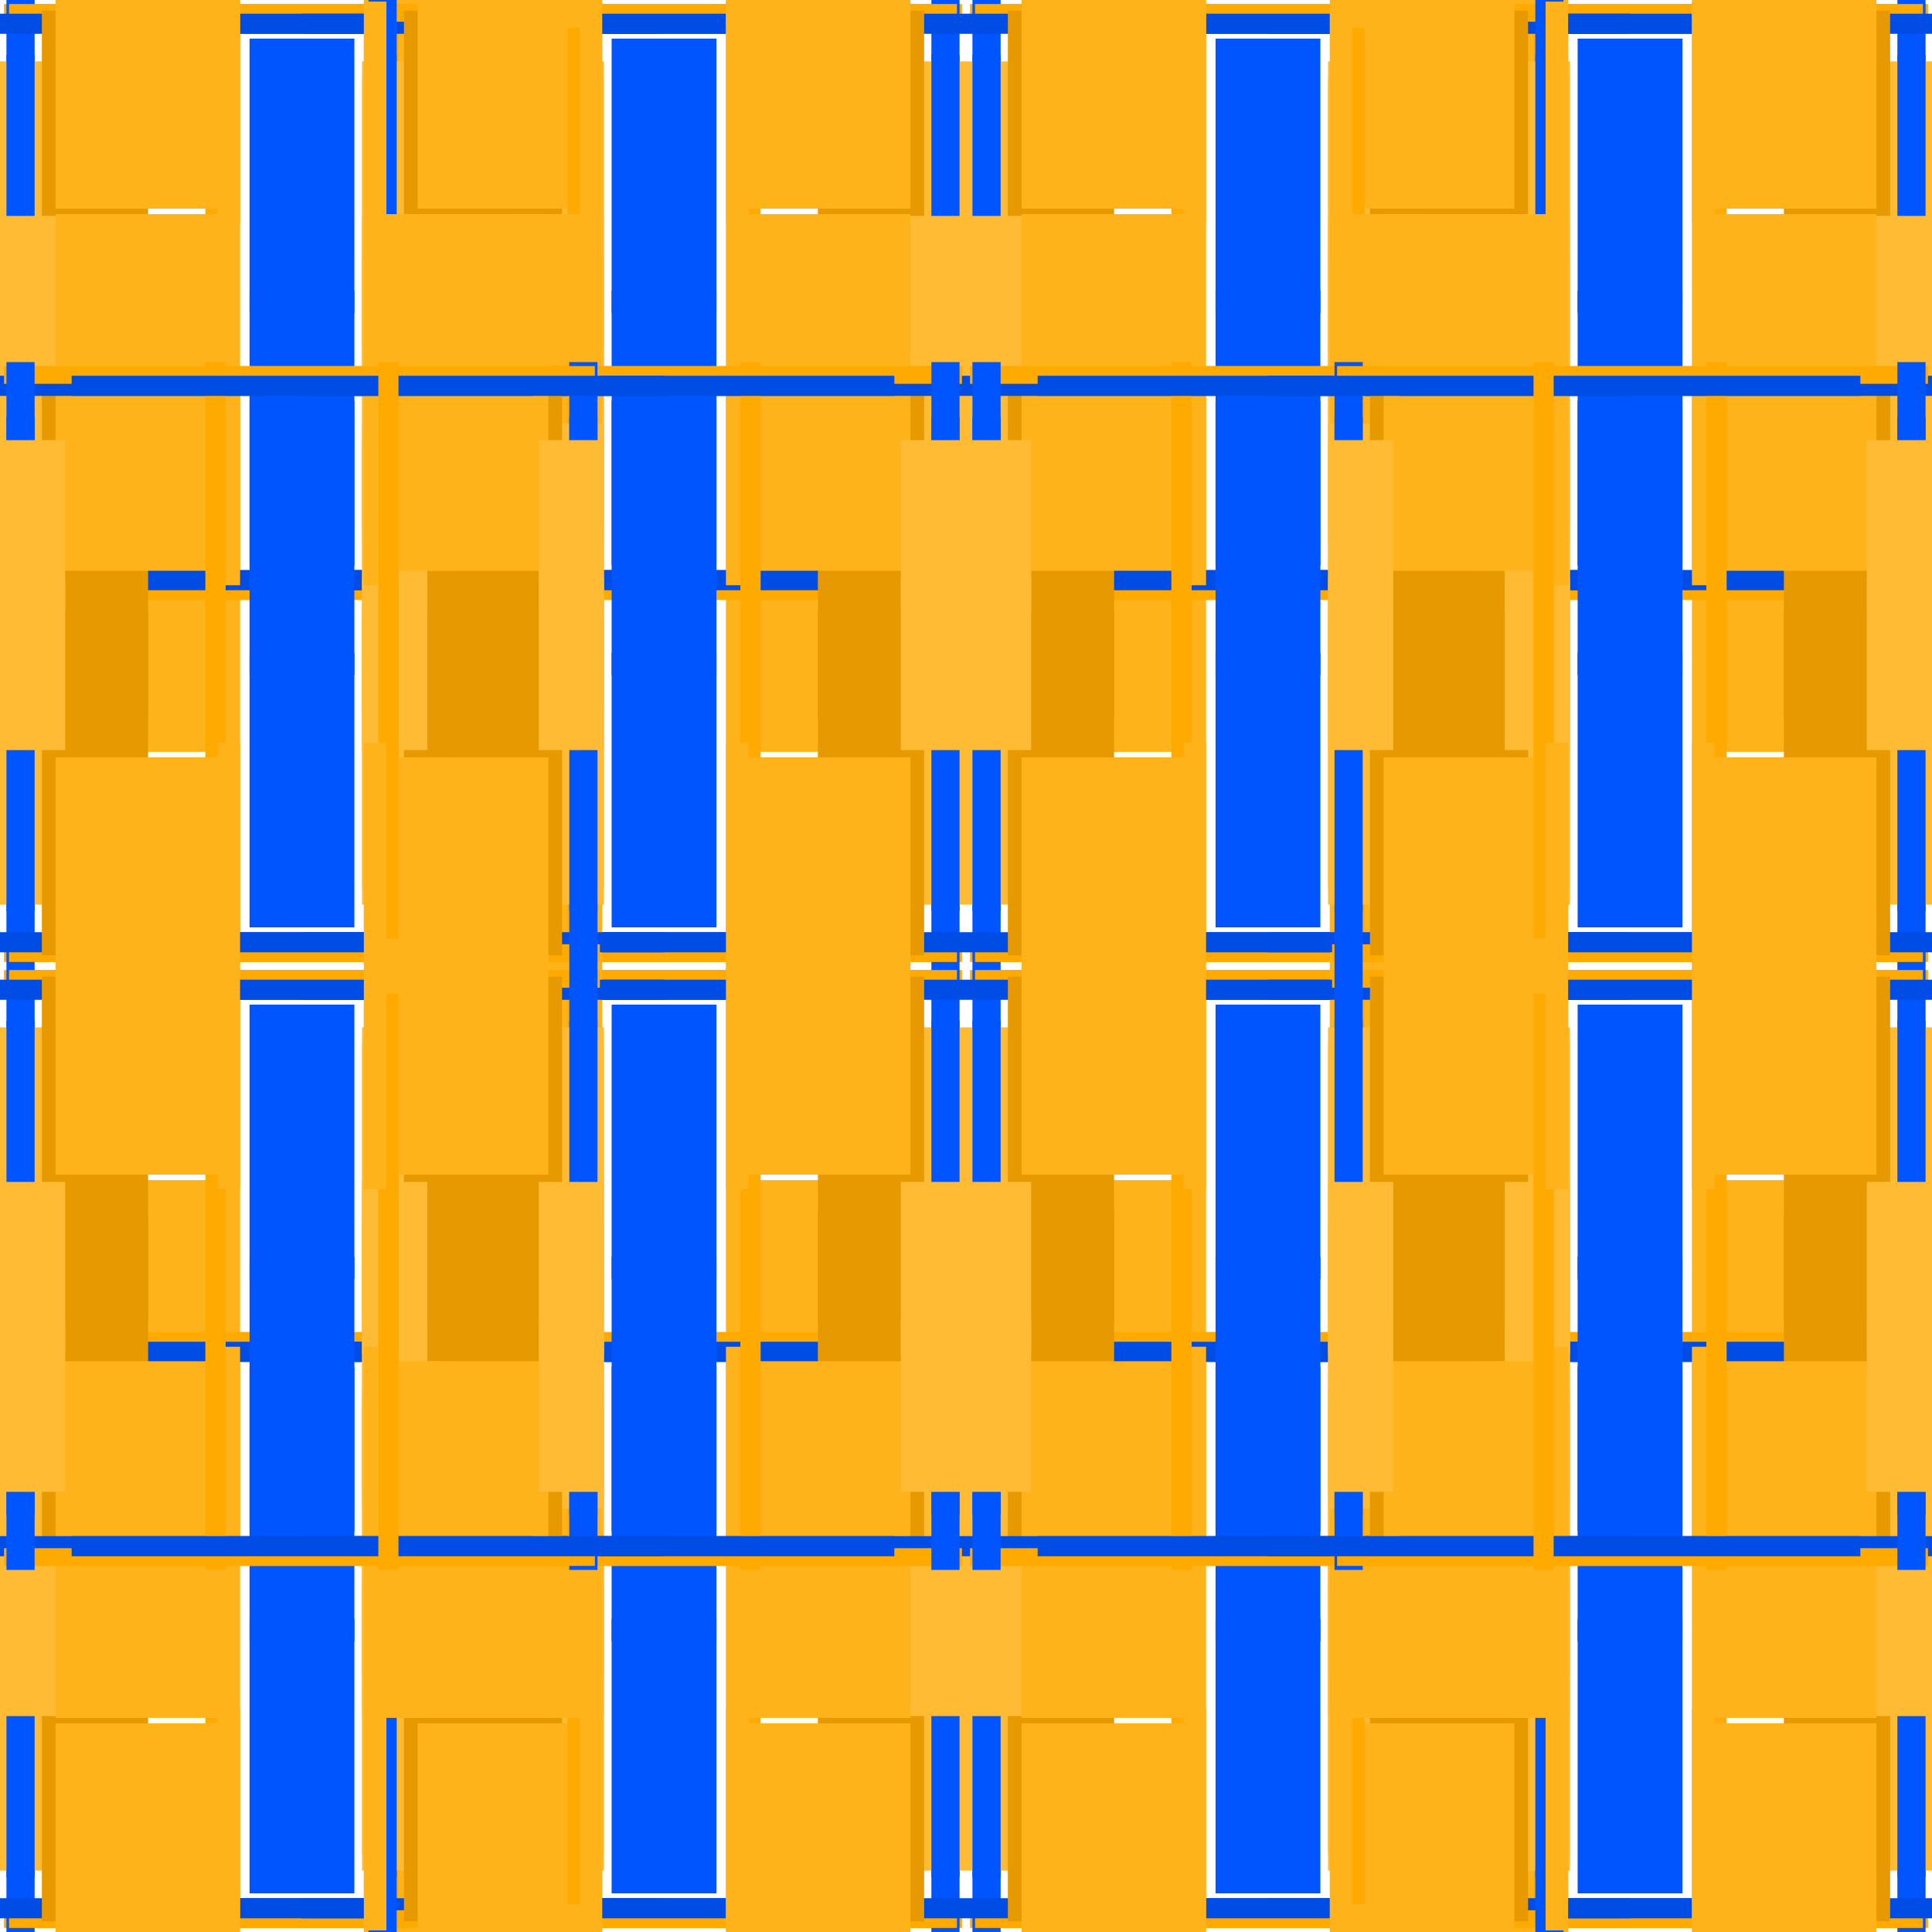
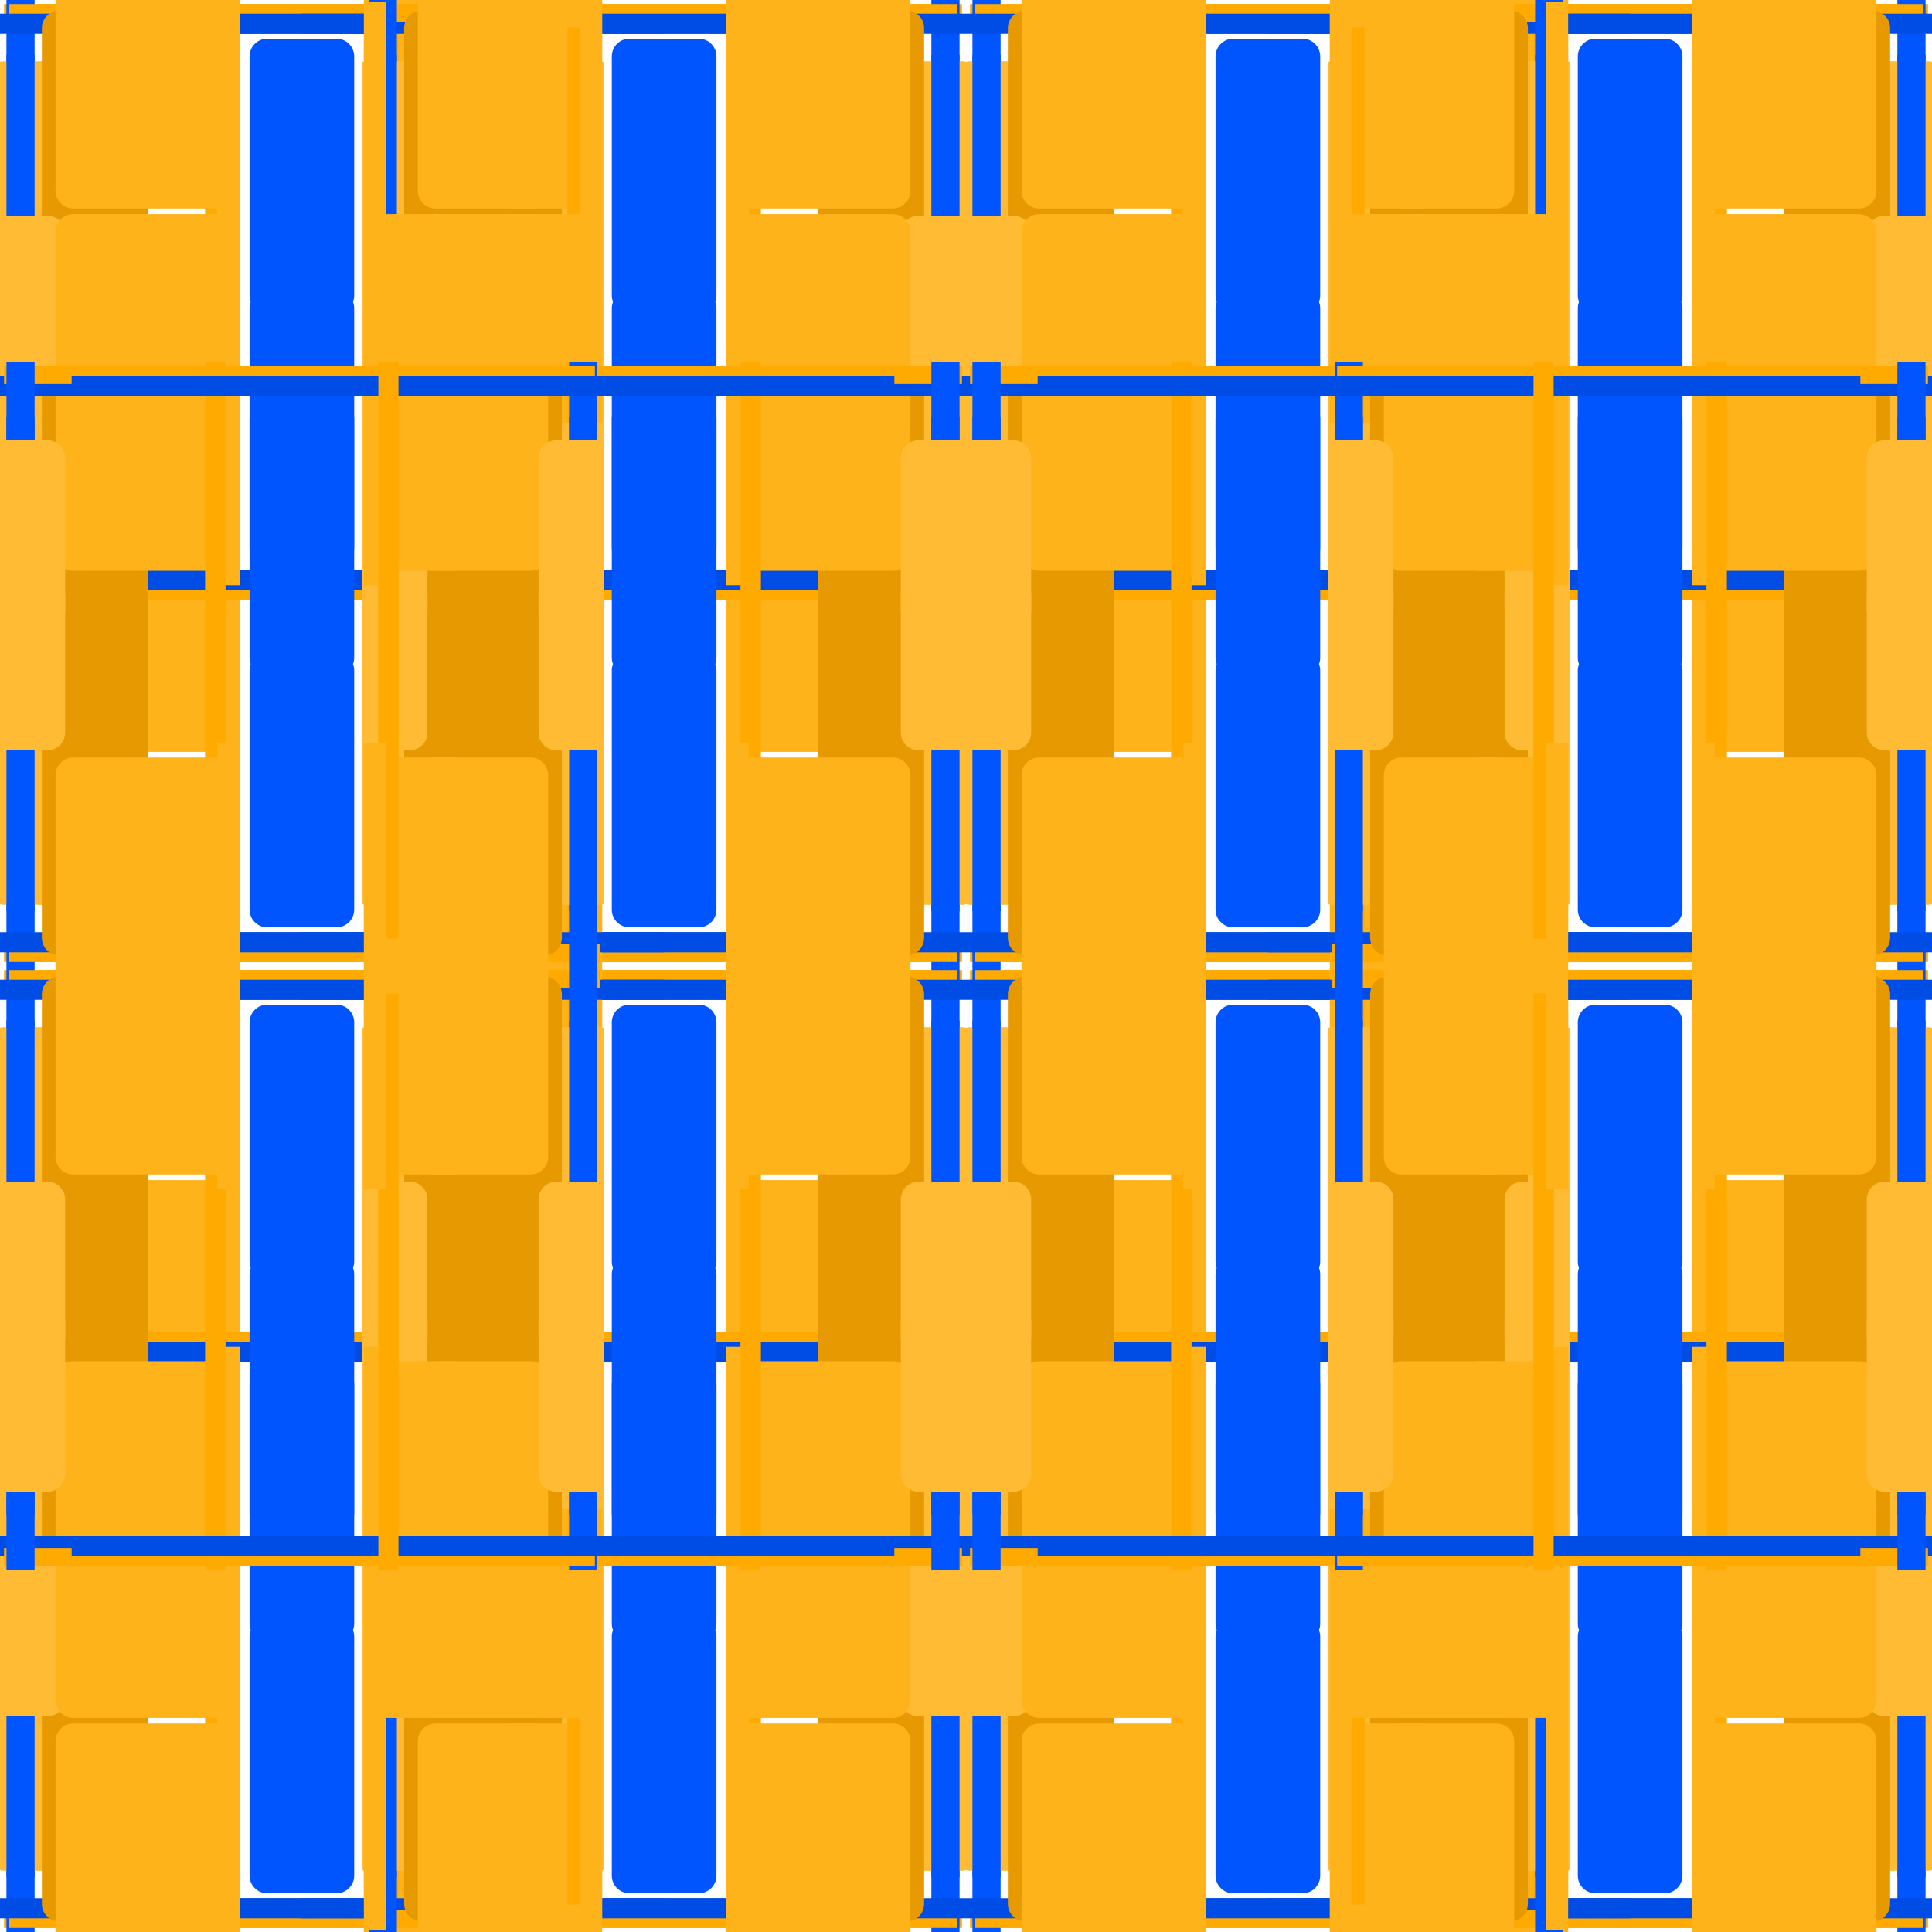
<svg xmlns="http://www.w3.org/2000/svg" xmlns:xlink="http://www.w3.org/1999/xlink" width="100%" height="100%" viewBox="0 0 2400 2400" style="stroke-width:0;background-color:#121212">
  <symbol id="quad3">
    <symbol id="quad2">
      <symbol id="quad1">
        <symbol id="quad0">
-           <rect x="5" y="5" width="734" height="22" rx="0" style="fill:hsl(40,100%,50%);fill-opacity:1" transform="rotate(0 0 0)translate(0 0)skewX(0)skewY(0)scale(1 1)" />"/&gt;<rect x="-16" y="319" width="133" height="355" rx="0" style="fill:hsl(40,100%,60%);fill-opacity:1" transform="rotate(0 0 0)translate(0 0)skewX(0)skewY(0)scale(1 1)" />"/&gt;<rect x="89" y="17" width="736" height="25" rx="0" style="fill:hsl(220,100%,45%);fill-opacity:1" transform="rotate(0 0 0)translate(0 0)skewX(0)skewY(0)scale(1 1)" />"/&gt;<rect x="52" y="310" width="132" height="427" rx="0" style="fill:hsl(40,100%,45%);fill-opacity:1" transform="rotate(0 0 0)translate(0 0)skewX(0)skewY(0)scale(1 1)" />"/&gt;<rect x="470" y="-15" width="25" height="731" rx="0" style="fill:hsl(40,100%,50%);fill-opacity:1" transform="rotate(0 0 0)translate(0 0)skewX(0)skewY(0)scale(1 1)" />"/&gt;<rect x="69" y="491" width="221" height="443" rx="0" style="fill:hsl(40,100%,55%);fill-opacity:1" transform="rotate(0 0 0)translate(0 0)skewX(0)skewY(0)scale(1 1)" />"/&gt;<rect x="452" y="473" width="28" height="725" rx="0" style="fill:hsl(40,100%,55%);fill-opacity:1" transform="rotate(0 0 0)translate(0 0)skewX(0)skewY(0)scale(1 1)" />"/&gt;<rect x="310" y="48" width="124" height="341" rx="0" style="fill:hsl(220,100%,50%);fill-opacity:1" transform="rotate(0 0 0)translate(0 0)skewX(0)skewY(0)scale(1 1)" />"/&gt;<rect x="8" y="-48" width="35" height="730" rx="0" style="fill:hsl(220,100%,50%);fill-opacity:1" transform="rotate(0 0 0)translate(0 0)skewX(0)skewY(0)scale(1 1)" />"/&gt;<rect x="-82" y="97" width="163" height="385" rx="0" style="fill:hsl(40,100%,60%);fill-opacity:1" transform="rotate(0 0 0)translate(0 0)skewX(0)skewY(0)scale(1 1)" />"/&gt;</symbol>
+           <rect x="5" y="5" width="734" height="22" rx="0" transform-origin="0 0" style="fill:hsl(40,100%,50%);fill-opacity:1" transform="rotate(0)translate(0 0)skewX(0)skewY(0)scale(1 1)" />
+           <rect x="-16" y="319" width="133" height="355" rx="22" transform-origin="0 0" style="fill:hsl(40,100%,60%);fill-opacity:1" transform="rotate(0)translate(0 0)skewX(0)skewY(0)scale(1 1)" />
+           <rect x="89" y="17" width="736" height="25" rx="0" transform-origin="0 0" style="fill:hsl(220,100%,45%);fill-opacity:1" transform="rotate(0)translate(0 0)skewX(0)skewY(0)scale(1 1)" />
+           <rect x="52" y="310" width="132" height="427" rx="22" transform-origin="0 0" style="fill:hsl(40,100%,45%);fill-opacity:1" transform="rotate(0)translate(0 0)skewX(0)skewY(0)scale(1 1)" />
+           <rect x="470" y="-15" width="25" height="731" rx="0" transform-origin="0 0" style="fill:hsl(40,100%,50%);fill-opacity:1" transform="rotate(0)translate(0 0)skewX(0)skewY(0)scale(1 1)" />
+           <rect x="69" y="491" width="221" height="443" rx="22" transform-origin="0 0" style="fill:hsl(40,100%,55%);fill-opacity:1" transform="rotate(0)translate(0 0)skewX(0)skewY(0)scale(1 1)" />
+           <rect x="452" y="473" width="28" height="725" rx="0" transform-origin="0 0" style="fill:hsl(40,100%,55%);fill-opacity:1" transform="rotate(0)translate(0 0)skewX(0)skewY(0)scale(1 1)" />
+           <rect x="310" y="48" width="124" height="341" rx="22" transform-origin="0 0" style="fill:hsl(220,100%,50%);fill-opacity:1" transform="rotate(0)translate(0 0)skewX(0)skewY(0)scale(1 1)" />
+           <rect x="8" y="-48" width="35" height="730" rx="0" transform-origin="0 0" style="fill:hsl(220,100%,50%);fill-opacity:1" transform="rotate(0)translate(0 0)skewX(0)skewY(0)scale(1 1)" />
+           <rect x="-82" y="97" width="163" height="385" rx="22" transform-origin="0 0" style="fill:hsl(40,100%,60%);fill-opacity:1" transform="rotate(0)translate(0 0)skewX(0)skewY(0)scale(1 1)" />
+         </symbol>
        <g>
          <use xlink:href="#quad0" />
        </g>
-         <g transform="scale(-1 1) translate(-750.22 0)">
+         <g transform="scale(-1 1) translate(-750 0)">
          <use xlink:href="#quad0" />
        </g>
-         <g transform="scale(-1 -1) translate(-750.22 -750.22)">
+         <g transform="scale(-1 -1) translate(-750 -750)">
          <use xlink:href="#quad0" />
        </g>
-         <g transform="scale(1 -1) translate(0 -750.22)">
+         <g transform="scale(1 -1) translate(0 -750)">
          <use xlink:href="#quad0" />
        </g>
      </symbol>
      <g>
        <use xlink:href="#quad1" />
      </g>
      <g transform="scale(-1 1) translate(-1200 0)">
        <use xlink:href="#quad1" />
      </g>
      <g transform="scale(-1 -1) translate(-1200 -1200)">
        <use xlink:href="#quad1" />
      </g>
      <g transform="scale(1 -1) translate(0 -1200)">
        <use xlink:href="#quad1" />
      </g>
    </symbol>
    <g>
      <use xlink:href="#quad2" />
    </g>
    <g transform="scale(-1 1) translate(-2400 0)">
      <use xlink:href="#quad2" />
    </g>
    <g transform="scale(-1 -1) translate(-2400 -2400)">
      <use xlink:href="#quad2" />
    </g>
    <g transform="scale(1 -1) translate(0 -2400)">
      <use xlink:href="#quad2" />
    </g>
  </symbol>
  <g transform="scale(1 1)">
    <use xlink:href="#quad3" />
  </g>
</svg>
